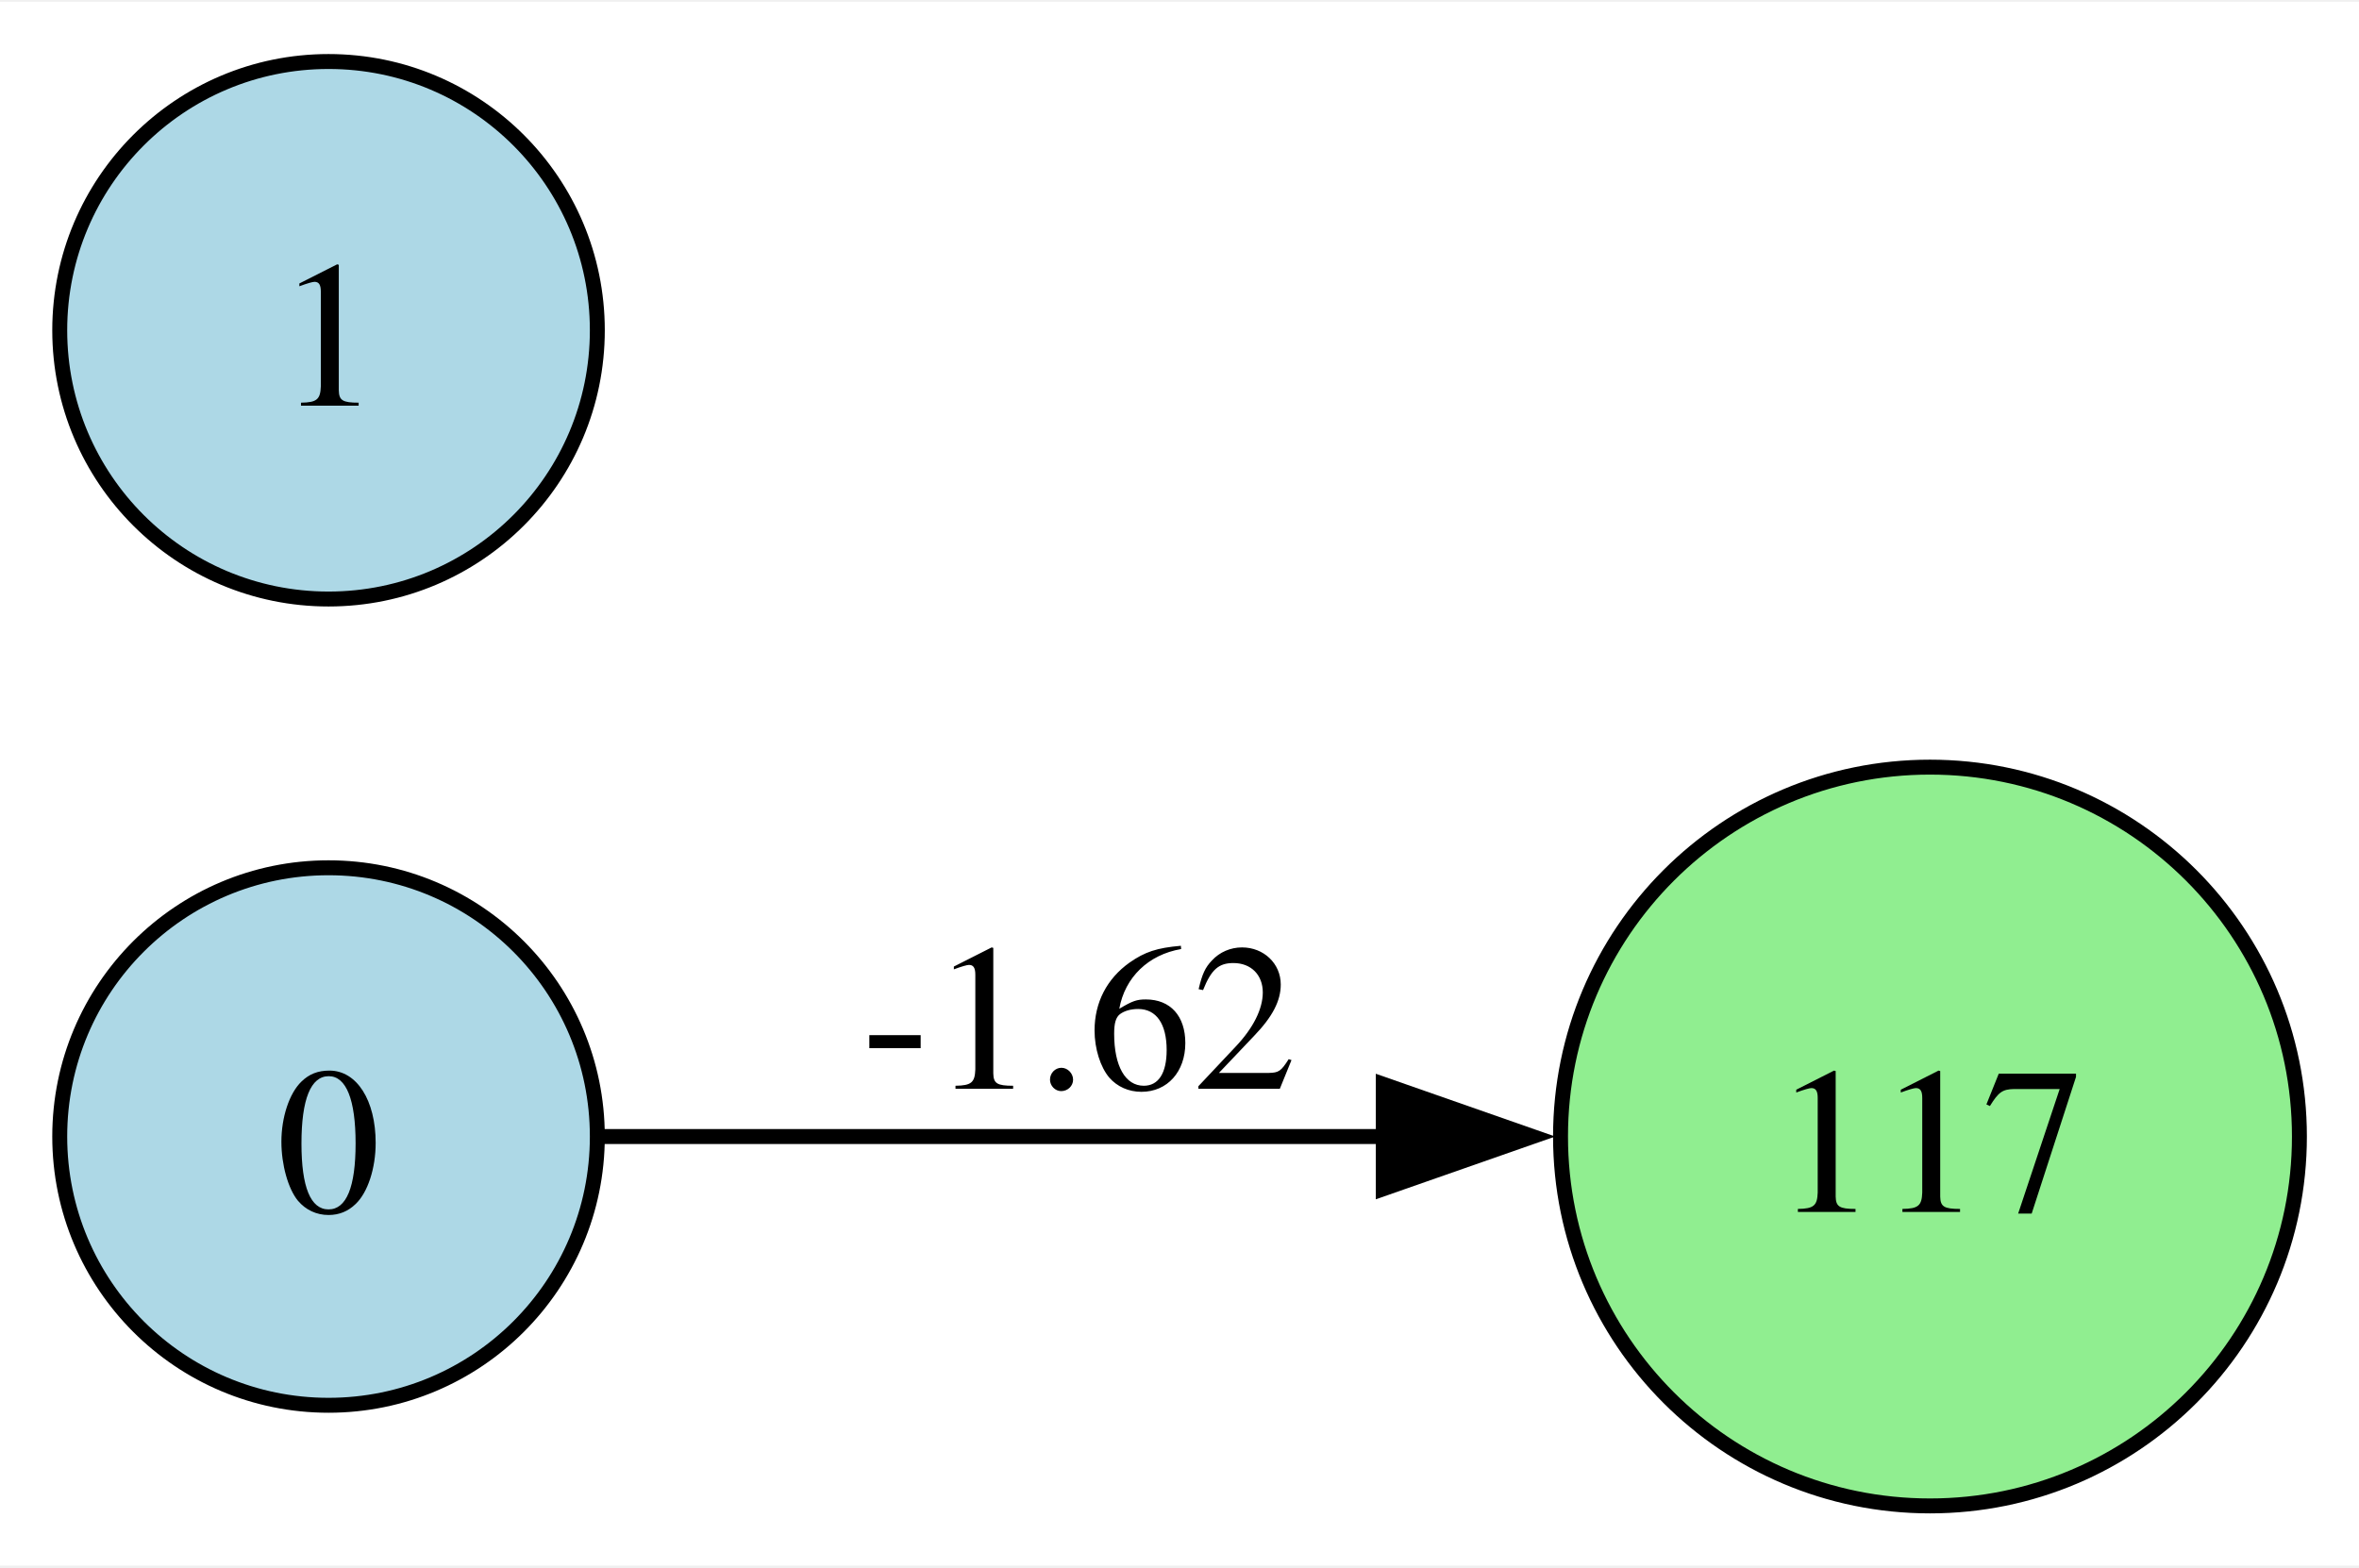
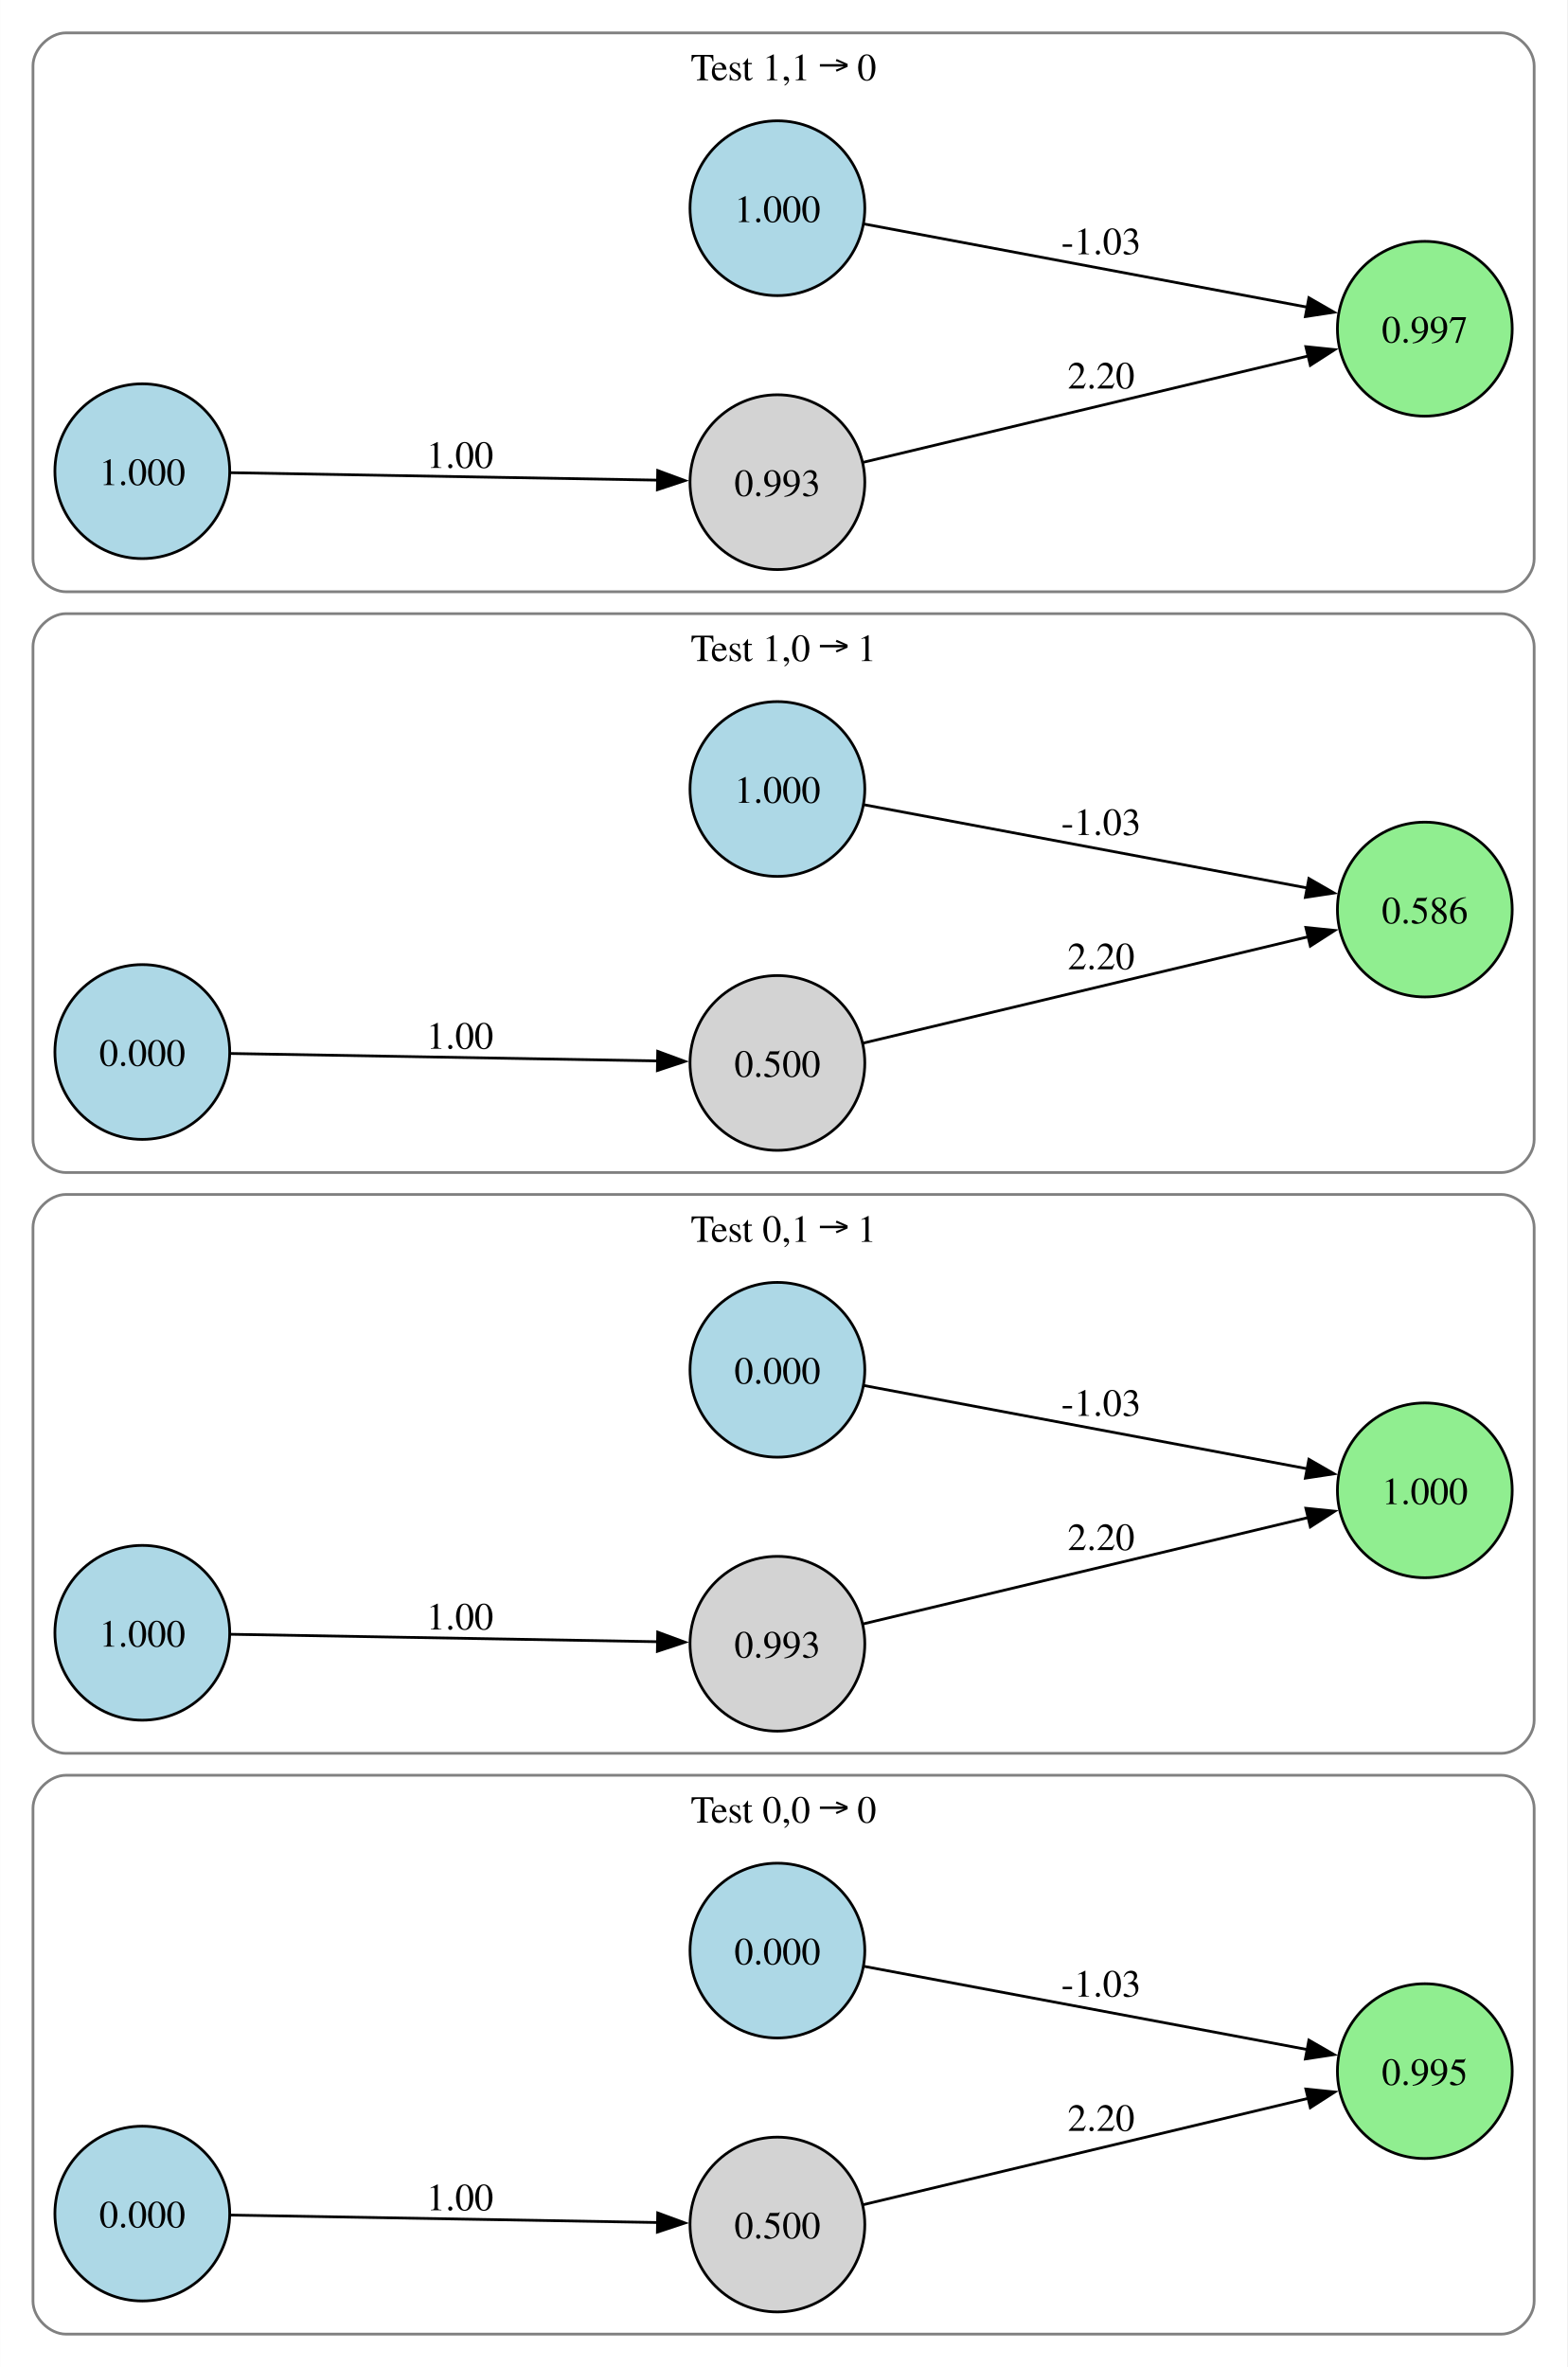
- <svg xmlns="http://www.w3.org/2000/svg" width="158pt" height="105pt" viewBox="0.00 0.00 157.97 104.74">
-   <g id="graph0" class="graph" transform="scale(1 1) rotate(0) translate(4 100.74)">
-     <polygon fill="white" stroke="none" points="-4,4 -4,-100.74 153.97,-100.74 153.97,4 -4,4" />
+ <svg xmlns="http://www.w3.org/2000/svg" width="572pt" height="864pt" viewBox="0.00 0.00 571.92 864.00">
+   <g id="graph0" class="graph" transform="scale(1 1) rotate(0) translate(4 860)">
+     <polygon fill="white" stroke="none" points="-4,4 -4,-860 567.92,-860 567.92,4 -4,4" />
+     <g id="clust1" class="cluster">
+       <path fill="none" stroke="gray" d="M20,-8C20,-8 543.92,-8 543.92,-8 549.92,-8 555.92,-14 555.92,-20 555.92,-20 555.92,-200 555.92,-200 555.92,-206 549.92,-212 543.92,-212 543.92,-212 20,-212 20,-212 14,-212 8,-206 8,-200 8,-200 8,-20 8,-20 8,-14 14,-8 20,-8" />
+       <text text-anchor="middle" x="281.96" y="-194.7" font-family="Times,serif" font-size="14.00">Test 0,0 → 0</text>
+     </g>
+     <g id="clust2" class="cluster">
+       <path fill="none" stroke="gray" d="M20,-220C20,-220 543.92,-220 543.92,-220 549.92,-220 555.92,-226 555.92,-232 555.92,-232 555.92,-412 555.92,-412 555.92,-418 549.92,-424 543.92,-424 543.92,-424 20,-424 20,-424 14,-424 8,-418 8,-412 8,-412 8,-232 8,-232 8,-226 14,-220 20,-220" />
+       <text text-anchor="middle" x="281.96" y="-406.7" font-family="Times,serif" font-size="14.00">Test 0,1 → 1</text>
+     </g>
+     <g id="clust3" class="cluster">
+       <path fill="none" stroke="gray" d="M20,-432C20,-432 543.92,-432 543.92,-432 549.92,-432 555.92,-438 555.92,-444 555.92,-444 555.92,-624 555.92,-624 555.92,-630 549.92,-636 543.92,-636 543.92,-636 20,-636 20,-636 14,-636 8,-630 8,-624 8,-624 8,-444 8,-444 8,-438 14,-432 20,-432" />
+       <text text-anchor="middle" x="281.96" y="-618.7" font-family="Times,serif" font-size="14.00">Test 1,0 → 1</text>
+     </g>
+     <g id="clust4" class="cluster">
+       <path fill="none" stroke="gray" d="M20,-644C20,-644 543.92,-644 543.92,-644 549.92,-644 555.92,-650 555.92,-656 555.92,-656 555.92,-836 555.92,-836 555.92,-842 549.92,-848 543.92,-848 543.92,-848 20,-848 20,-848 14,-848 8,-842 8,-836 8,-836 8,-656 8,-656 8,-650 14,-644 20,-644" />
+       <text text-anchor="middle" x="281.96" y="-830.7" font-family="Times,serif" font-size="14.00">Test 1,1 → 0</text>
+     </g>
    <g id="node1" class="node">
-       <ellipse fill="lightblue" stroke="black" cx="18" cy="-24.74" rx="18" ry="18" />
-       <text text-anchor="middle" x="18" y="-19.69" font-family="Times,serif" font-size="14.00">0</text>
+       <ellipse fill="lightblue" stroke="black" cx="279.71" cy="-148" rx="31.9" ry="31.9" />
+       <text text-anchor="middle" x="279.71" y="-142.95" font-family="Times,serif" font-size="14.00">0.000</text>
    </g>
    <g id="node3" class="node">
-       <ellipse fill="lightgreen" stroke="black" cx="125.24" cy="-24.74" rx="24.74" ry="24.74" />
-       <text text-anchor="middle" x="125.24" y="-19.69" font-family="Times,serif" font-size="14.00">117</text>
+       <ellipse fill="lightgreen" stroke="black" cx="516.01" cy="-104" rx="31.9" ry="31.9" />
+       <text text-anchor="middle" x="516.01" y="-98.95" font-family="Times,serif" font-size="14.00">0.995</text>
    </g>
    <g id="edge1" class="edge">
-       <path fill="none" stroke="black" d="M36.38,-24.74C50.58,-24.74 71.12,-24.74 88.77,-24.74" />
-       <polygon fill="black" stroke="black" points="88.63,-28.24 98.63,-24.74 88.63,-21.24 88.63,-28.24" />
-       <text text-anchor="middle" x="68.25" y="-27.94" font-family="Times,serif" font-size="14.00">-1.62</text>
+       <path fill="none" stroke="black" d="M311.34,-142.25C352.74,-134.47 426.7,-120.58 473.18,-111.86" />
+       <polygon fill="black" stroke="black" points="473.7,-115.32 482.89,-110.03 472.41,-108.44 473.7,-115.32" />
+       <text text-anchor="middle" x="397.86" y="-131.2" font-family="Times,serif" font-size="14.00">-1.03</text>
    </g>
    <g id="node2" class="node">
-       <ellipse fill="lightblue" stroke="black" cx="18" cy="-78.74" rx="18" ry="18" />
-       <text text-anchor="middle" x="18" y="-73.69" font-family="Times,serif" font-size="14.00">1</text>
+       <ellipse fill="lightblue" stroke="black" cx="47.9" cy="-52" rx="31.9" ry="31.9" />
+       <text text-anchor="middle" x="47.9" y="-46.95" font-family="Times,serif" font-size="14.00">0.000</text>
+     </g>
+     <g id="node4" class="node">
+       <ellipse fill="lightgray" stroke="black" cx="279.71" cy="-48" rx="31.9" ry="31.9" />
+       <text text-anchor="middle" x="279.71" y="-42.95" font-family="Times,serif" font-size="14.00">0.500</text>
+     </g>
+     <g id="edge2" class="edge">
+       <path fill="none" stroke="black" d="M79.9,-51.46C120.16,-50.76 190.64,-49.53 235.96,-48.74" />
+       <polygon fill="black" stroke="black" points="236.02,-52.24 245.96,-48.57 235.9,-45.24 236.02,-52.24" />
+       <text text-anchor="middle" x="163.81" y="-53.2" font-family="Times,serif" font-size="14.00">1.00</text>
+     </g>
+     <g id="edge3" class="edge">
+       <path fill="none" stroke="black" d="M310.86,-55.21C352.31,-65.11 427.04,-82.97 473.68,-94.12" />
+       <polygon fill="black" stroke="black" points="472.59,-97.46 483.13,-96.38 474.22,-90.65 472.59,-97.46" />
+       <text text-anchor="middle" x="397.86" y="-82.2" font-family="Times,serif" font-size="14.00">2.20</text>
+     </g>
+     <g id="node5" class="node">
+       <ellipse fill="lightblue" stroke="black" cx="279.71" cy="-360" rx="31.9" ry="31.9" />
+       <text text-anchor="middle" x="279.71" y="-354.95" font-family="Times,serif" font-size="14.00">0.000</text>
+     </g>
+     <g id="node7" class="node">
+       <ellipse fill="lightgreen" stroke="black" cx="516.01" cy="-316" rx="31.9" ry="31.9" />
+       <text text-anchor="middle" x="516.01" y="-310.95" font-family="Times,serif" font-size="14.00">1.000</text>
+     </g>
+     <g id="edge4" class="edge">
+       <path fill="none" stroke="black" d="M311.34,-354.25C352.74,-346.47 426.7,-332.58 473.18,-323.86" />
+       <polygon fill="black" stroke="black" points="473.7,-327.32 482.89,-322.03 472.41,-320.44 473.7,-327.32" />
+       <text text-anchor="middle" x="397.86" y="-343.2" font-family="Times,serif" font-size="14.00">-1.03</text>
+     </g>
+     <g id="node6" class="node">
+       <ellipse fill="lightblue" stroke="black" cx="47.9" cy="-264" rx="31.9" ry="31.9" />
+       <text text-anchor="middle" x="47.9" y="-258.95" font-family="Times,serif" font-size="14.00">1.000</text>
+     </g>
+     <g id="node8" class="node">
+       <ellipse fill="lightgray" stroke="black" cx="279.71" cy="-260" rx="31.9" ry="31.9" />
+       <text text-anchor="middle" x="279.71" y="-254.95" font-family="Times,serif" font-size="14.00">0.993</text>
+     </g>
+     <g id="edge5" class="edge">
+       <path fill="none" stroke="black" d="M79.9,-263.46C120.16,-262.76 190.64,-261.53 235.96,-260.74" />
+       <polygon fill="black" stroke="black" points="236.02,-264.24 245.96,-260.57 235.9,-257.24 236.02,-264.24" />
+       <text text-anchor="middle" x="163.81" y="-265.2" font-family="Times,serif" font-size="14.00">1.00</text>
+     </g>
+     <g id="edge6" class="edge">
+       <path fill="none" stroke="black" d="M310.86,-267.21C352.31,-277.11 427.04,-294.97 473.68,-306.12" />
+       <polygon fill="black" stroke="black" points="472.59,-309.46 483.13,-308.38 474.22,-302.65 472.59,-309.46" />
+       <text text-anchor="middle" x="397.86" y="-294.2" font-family="Times,serif" font-size="14.00">2.20</text>
+     </g>
+     <g id="node9" class="node">
+       <ellipse fill="lightblue" stroke="black" cx="279.71" cy="-572" rx="31.9" ry="31.9" />
+       <text text-anchor="middle" x="279.71" y="-566.95" font-family="Times,serif" font-size="14.00">1.000</text>
+     </g>
+     <g id="node11" class="node">
+       <ellipse fill="lightgreen" stroke="black" cx="516.01" cy="-528" rx="31.9" ry="31.9" />
+       <text text-anchor="middle" x="516.01" y="-522.95" font-family="Times,serif" font-size="14.00">0.586</text>
+     </g>
+     <g id="edge7" class="edge">
+       <path fill="none" stroke="black" d="M311.34,-566.25C352.74,-558.47 426.7,-544.58 473.18,-535.86" />
+       <polygon fill="black" stroke="black" points="473.7,-539.32 482.89,-534.03 472.41,-532.44 473.7,-539.32" />
+       <text text-anchor="middle" x="397.86" y="-555.2" font-family="Times,serif" font-size="14.00">-1.03</text>
+     </g>
+     <g id="node10" class="node">
+       <ellipse fill="lightblue" stroke="black" cx="47.9" cy="-476" rx="31.9" ry="31.9" />
+       <text text-anchor="middle" x="47.9" y="-470.95" font-family="Times,serif" font-size="14.00">0.000</text>
+     </g>
+     <g id="node12" class="node">
+       <ellipse fill="lightgray" stroke="black" cx="279.71" cy="-472" rx="31.9" ry="31.9" />
+       <text text-anchor="middle" x="279.71" y="-466.95" font-family="Times,serif" font-size="14.00">0.500</text>
+     </g>
+     <g id="edge8" class="edge">
+       <path fill="none" stroke="black" d="M79.9,-475.46C120.16,-474.76 190.64,-473.53 235.96,-472.74" />
+       <polygon fill="black" stroke="black" points="236.02,-476.24 245.96,-472.57 235.9,-469.24 236.02,-476.24" />
+       <text text-anchor="middle" x="163.81" y="-477.2" font-family="Times,serif" font-size="14.00">1.00</text>
+     </g>
+     <g id="edge9" class="edge">
+       <path fill="none" stroke="black" d="M310.86,-479.21C352.31,-489.11 427.04,-506.97 473.68,-518.12" />
+       <polygon fill="black" stroke="black" points="472.59,-521.46 483.13,-520.38 474.22,-514.65 472.59,-521.46" />
+       <text text-anchor="middle" x="397.86" y="-506.2" font-family="Times,serif" font-size="14.00">2.20</text>
+     </g>
+     <g id="node13" class="node">
+       <ellipse fill="lightblue" stroke="black" cx="279.71" cy="-784" rx="31.9" ry="31.9" />
+       <text text-anchor="middle" x="279.71" y="-778.95" font-family="Times,serif" font-size="14.00">1.000</text>
+     </g>
+     <g id="node15" class="node">
+       <ellipse fill="lightgreen" stroke="black" cx="516.01" cy="-740" rx="31.9" ry="31.9" />
+       <text text-anchor="middle" x="516.01" y="-734.95" font-family="Times,serif" font-size="14.00">0.997</text>
+     </g>
+     <g id="edge10" class="edge">
+       <path fill="none" stroke="black" d="M311.34,-778.25C352.74,-770.47 426.7,-756.58 473.18,-747.86" />
+       <polygon fill="black" stroke="black" points="473.7,-751.32 482.89,-746.03 472.41,-744.44 473.7,-751.32" />
+       <text text-anchor="middle" x="397.86" y="-767.2" font-family="Times,serif" font-size="14.00">-1.03</text>
+     </g>
+     <g id="node14" class="node">
+       <ellipse fill="lightblue" stroke="black" cx="47.9" cy="-688" rx="31.9" ry="31.9" />
+       <text text-anchor="middle" x="47.9" y="-682.95" font-family="Times,serif" font-size="14.00">1.000</text>
+     </g>
+     <g id="node16" class="node">
+       <ellipse fill="lightgray" stroke="black" cx="279.71" cy="-684" rx="31.9" ry="31.9" />
+       <text text-anchor="middle" x="279.71" y="-678.95" font-family="Times,serif" font-size="14.00">0.993</text>
+     </g>
+     <g id="edge11" class="edge">
+       <path fill="none" stroke="black" d="M79.9,-687.46C120.16,-686.76 190.64,-685.53 235.96,-684.74" />
+       <polygon fill="black" stroke="black" points="236.02,-688.24 245.96,-684.57 235.9,-681.24 236.02,-688.24" />
+       <text text-anchor="middle" x="163.81" y="-689.2" font-family="Times,serif" font-size="14.00">1.00</text>
+     </g>
+     <g id="edge12" class="edge">
+       <path fill="none" stroke="black" d="M310.86,-691.21C352.31,-701.11 427.04,-718.97 473.68,-730.12" />
+       <polygon fill="black" stroke="black" points="472.59,-733.46 483.13,-732.38 474.22,-726.65 472.59,-733.46" />
+       <text text-anchor="middle" x="397.86" y="-718.2" font-family="Times,serif" font-size="14.00">2.20</text>
    </g>
  </g>
</svg>
